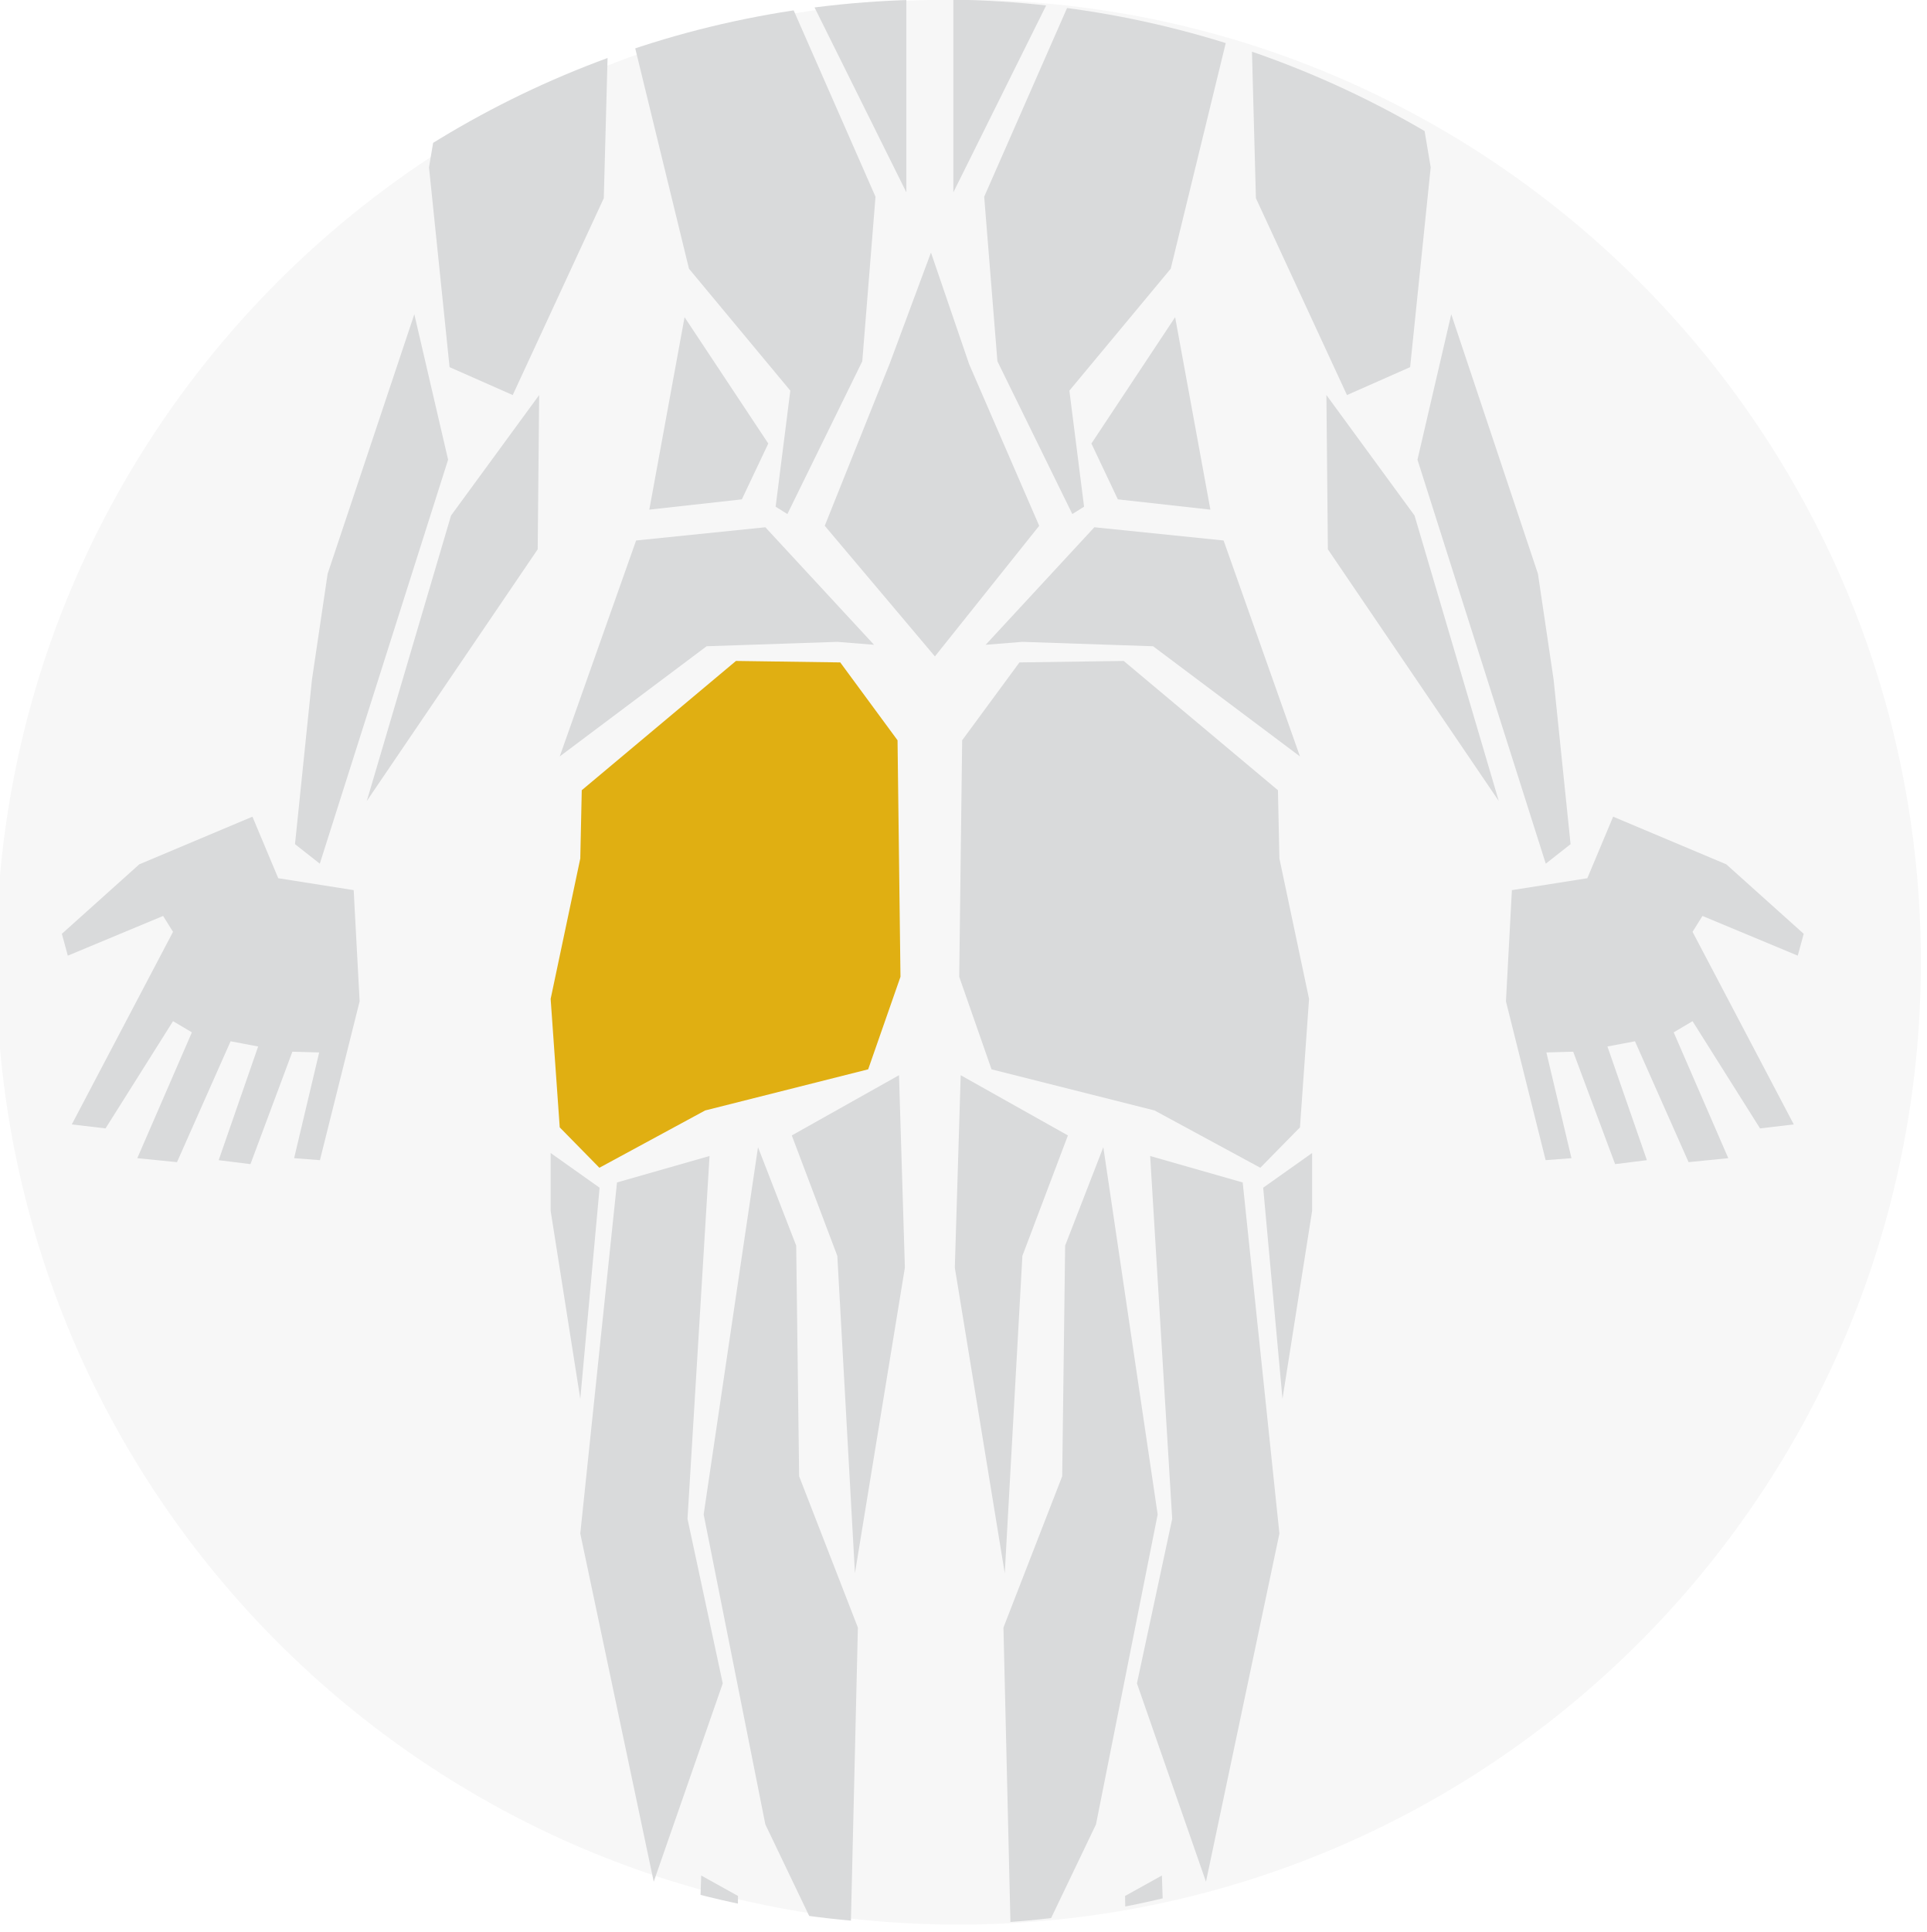
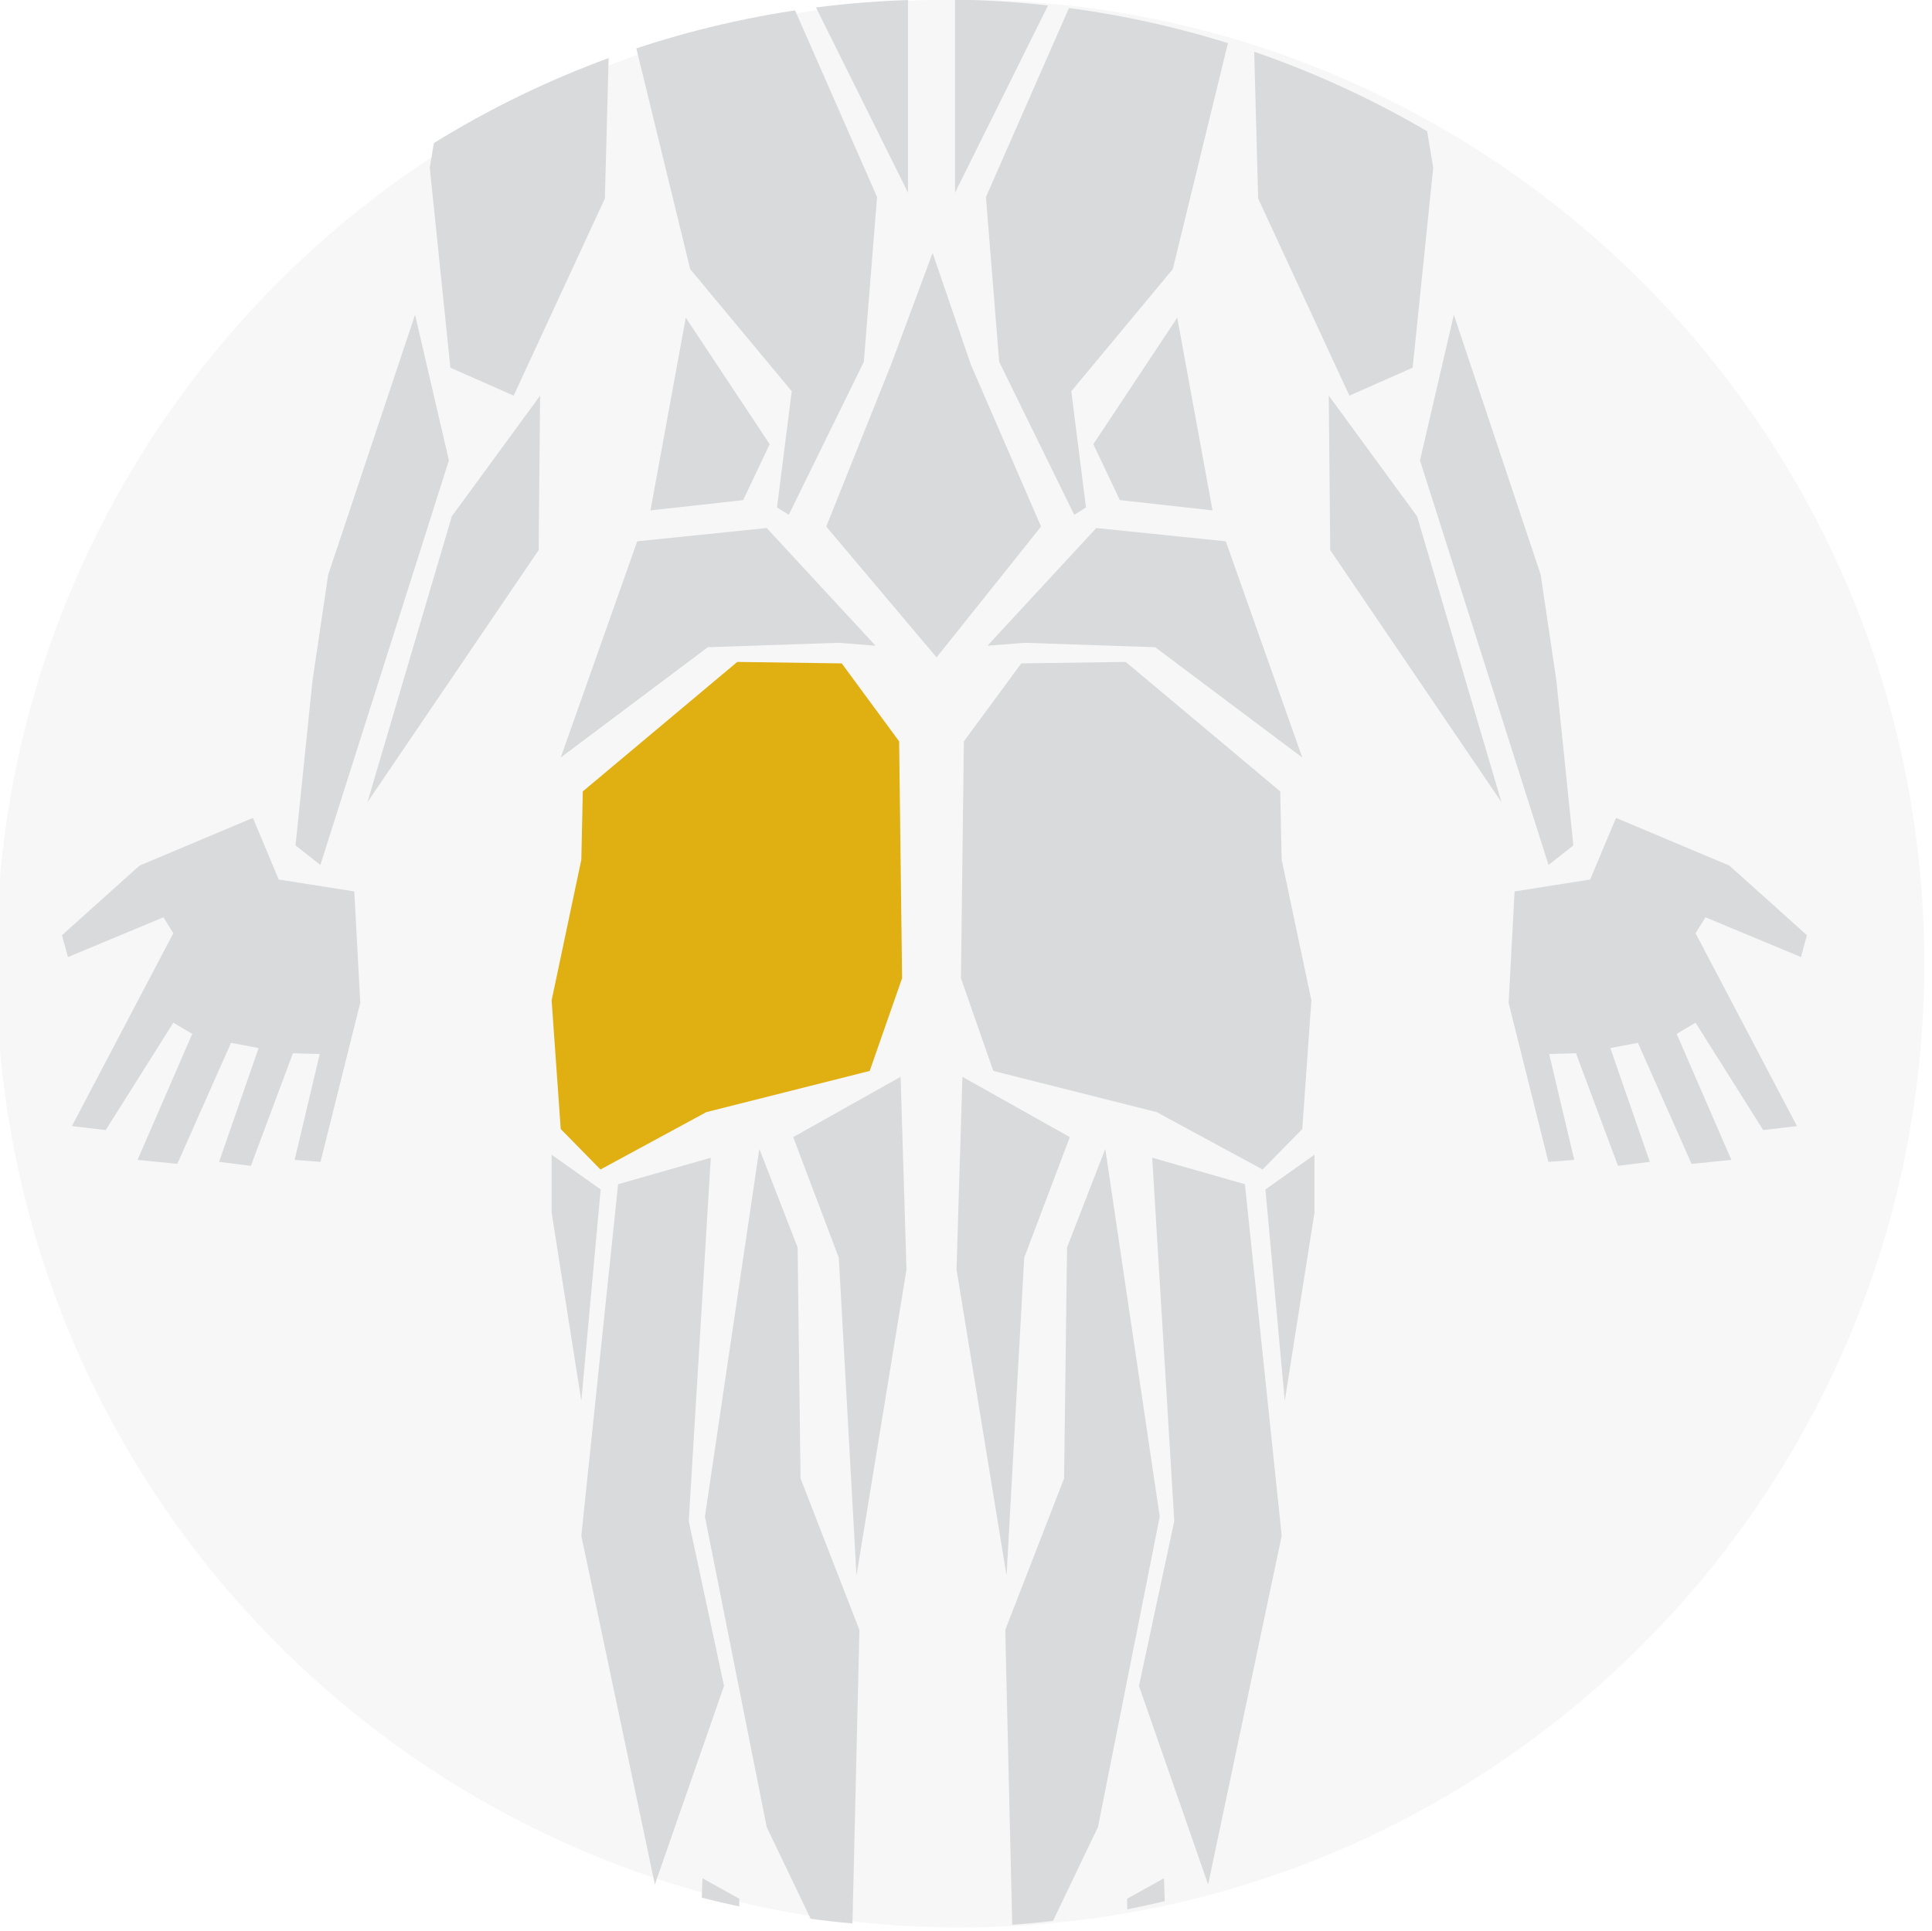
- <svg xmlns="http://www.w3.org/2000/svg" xmlns:xlink="http://www.w3.org/1999/xlink" version="1.1" x="0px" y="0px" viewBox="0 0 875.427 877.828" style="enable-background:new 0 0 875.427 877.828;" xml:space="preserve">
-   <g id="Back_Left_Glutes">
-     <circle style="fill:#F7F7F7;" cx="435.6" cy="437.124" r="437.339" />
-     <g>
-       <defs>
-         <circle id="SVGID_1_" cx="426.574" cy="437.124" r="437.339" />
-       </defs>
-       <clipPath id="SVGID_2_">
-         <use xlink:href="#SVGID_1_" style="overflow:visible;" />
-       </clipPath>
-       <g style="clip-path:url(#SVGID_2_);">
-         <polygon style="fill:#D9DADB;" points="383.855,-294.403 377.848,-231.661 298.419,-194.283 381.853,-184.271 418.563,-212.304      411.221,-316.429    " />
-         <polygon style="fill:#D9DADB;" points="259.706,-52.78 277.728,-34.091 274.391,90.058 233.008,179.498 204.307,166.816      194.962,76.041 210.981,-19.407    " />
-         <polygon style="fill:#D9DADB;" points="287.74,-28.084 286.405,12.632 313.104,122.096 359.159,177.496 352.484,230.226      357.824,233.563 391.865,164.146 397.872,89.39 354.486,-9.395 312.436,-11.397 291.077,-28.751    " />
-         <polygon style="fill:#D9DADB;" points="245.022,179.498 244.355,249.582 166.692,363.941 204.974,234.23    " />
-         <polygon style="fill:#D9DADB;" points="188.287,142.787 203.639,208.867 145.333,392.42 134.063,383.559 141.773,308.764      148.893,260.706    " />
-         <polygon style="fill:#D9DADB;" points="510.08,-378.503 508.745,-451.257 474.037,-492.64 424.644,-501.985 372.582,-492.64      337.874,-451.257 336.539,-378.503 318.517,-373.164 325.192,-335.118 339.876,-326.441 357.898,-328.443 373.917,-292.4      395.276,-320.434 424.645,-329.138 451.343,-320.434 472.702,-292.4 488.721,-328.443 506.743,-326.441 521.427,-335.118      528.102,-373.164    " />
-         <polygon style="fill:#D9DADB;" points="461.282,-294.403 467.289,-231.661 546.717,-194.283 463.284,-184.271 426.574,-212.304      433.916,-316.429    " />
-         <g>
-           <polygon style="fill:#D9DADB;" points="320.446,-153.567 315.106,-137.548 290.41,-126.201 277.728,-81.481 219.658,-33.424       218.991,-128.871 253.699,-182.268 282.4,-188.943     " />
-           <polygon style="fill:#D9DADB;" points="305.094,-180.266 338.467,-151.565 362.496,-12.065 411.889,87.388 411.889,-143.555       374.51,-171.589     " />
-           <polygon style="fill:#D9DADB;" points="331.793,-136.213 353.819,-22.077 305.094,-26.081 273.723,-63.459 293.08,-84.151       297.752,-112.184     " />
-           <polygon style="fill:#D9DADB;" points="524.691,-153.567 530.031,-137.548 554.727,-126.201 567.409,-81.481 625.478,-33.424       626.146,-128.871 591.438,-182.268 562.737,-188.943     " />
-           <polygon style="fill:#D9DADB;" points="540.043,-180.266 506.669,-151.565 482.641,-12.065 433.248,87.388 433.248,-143.555       470.626,-171.589     " />
-           <polygon style="fill:#D9DADB;" points="513.344,-136.213 491.318,-22.077 540.043,-26.081 571.414,-63.459 552.057,-84.151       547.385,-112.184     " />
-         </g>
-         <polygon style="fill:#D9DADB;" points="585.43,-52.78 567.409,-34.091 570.746,90.058 612.129,179.498 640.83,166.816      650.175,76.041 634.155,-19.407    " />
-         <polygon style="fill:#D9DADB;" points="557.397,-28.084 558.732,12.632 532.033,122.096 485.978,177.496 492.653,230.226      487.313,233.563 453.272,164.146 447.265,89.39 490.65,-9.395 532.701,-11.397 554.06,-28.751    " />
-         <polygon style="fill:#D9DADB;" points="114.718,371.066 126.446,399.032 160.727,404.445 163.433,454.964 145.391,527.134      133.663,526.232 145.052,478.194 132.874,477.855 113.816,528.938 99.382,527.134 117.312,475.487 104.795,473.119      80.437,528.036 62.395,526.232 87.203,469.06 78.633,463.985 47.961,512.7 32.625,510.896 78.633,423.39 74.123,416.173      30.821,434.215 28.114,424.292 63.297,392.717    " />
-         <polygon style="fill:#D9DADB;" points="733.089,371.066 721.361,399.032 687.08,404.445 684.374,454.964 702.416,527.134      714.144,526.232 702.755,478.194 714.933,477.855 733.991,528.938 748.425,527.134 730.495,475.487 743.012,473.119      767.369,528.036 785.412,526.232 760.603,469.06 769.174,463.985 799.846,512.7 815.182,510.896 769.174,423.39 773.684,416.173      816.986,434.215 819.693,424.292 784.51,392.717    " />
-         <polygon style="fill:#D9DADB;" points="602.785,179.498 603.452,249.582 681.115,363.941 642.833,234.23    " />
-         <polygon style="fill:#D9DADB;" points="659.519,142.787 644.168,208.867 702.474,392.42 713.744,383.559 706.034,308.764      698.914,260.706    " />
-         <polygon style="fill:#D9DADB;" points="515.128,1382.646 498.608,1396.688 501.086,1418.99 534.652,1375.658 530.289,1370.517         " />
-         <polygon style="fill:#D9DADB;" points="529.632,1368.121 508.068,1360.898 500.566,1376.985 496.667,1392.552 498.032,1394.326         " />
-         <polygon style="fill:#D9DADB;" points="474.693,1392.95 474.693,1390.368 473.06,1382.969 463.092,1390.957 461.528,1400.287      462.682,1411.169    " />
-         <polygon style="fill:#D9DADB;" points="331.121,1381.893 347.641,1395.935 345.163,1418.238 311.597,1374.905 315.961,1369.765         " />
-         <polygon style="fill:#D9DADB;" points="316.617,1367.369 338.181,1360.146 345.683,1376.233 349.582,1391.799 348.217,1393.574         " />
-         <polygon style="fill:#D9DADB;" points="371.556,1392.198 371.556,1389.616 373.189,1382.216 383.157,1390.204 384.721,1399.534      383.567,1410.417    " />
-       </g>
-       <polygon style="clip-path:url(#SVGID_2_);fill:#D9DADB;" points="311.101,144.122 349.147,201.525 337.132,226.888     295.082,231.56   " />
-       <polygon style="clip-path:url(#SVGID_2_);fill:#D9DADB;" points="347.812,239.57 397.204,292.967 380.518,291.632     321.113,293.635 254.367,343.695 289.075,245.577   " />
-       <polygon style="clip-path:url(#SVGID_2_);fill:#D9DADB;" points="534.036,144.122 495.99,201.525 508.004,226.888 550.055,231.56       " />
-       <polygon style="clip-path:url(#SVGID_2_);fill:#D9DADB;" points="440.428,165.481 423.074,114.754 404.385,165.036     374.808,238.903 424.868,298.252 472.258,238.903   " />
-       <polygon style="clip-path:url(#SVGID_2_);fill:#D9DADB;" points="497.325,239.57 447.932,292.967 464.619,291.632     524.024,293.635 590.77,343.695 556.062,245.577   " />
-       <polygon style="clip-path:url(#SVGID_2_);fill:#E0AF12;" points="272.388,530.585 320.446,504.554 394.534,485.865     409.219,443.815 407.884,336.353 381.853,300.977 334.462,300.309 264.379,359.046 263.711,390.063 250.241,453.857     254.367,512.23   " />
-       <polygon style="clip-path:url(#SVGID_2_);fill:#D9DADB;" points="572.746,530.585 524.689,504.554 450.6,485.865 435.916,443.815     437.251,336.353 463.282,300.977 510.672,300.309 580.756,359.046 581.423,390.063 594.894,453.857 590.768,512.23   " />
-       <polygon style="clip-path:url(#SVGID_2_);fill:#D9DADB;" points="322.448,525.245 312.436,690.11 328.455,764.866     297.084,854.974 263.711,696.784 280.398,537.26   " />
-       <polygon style="clip-path:url(#SVGID_2_);fill:#D9DADB;" points="359.826,515.901 380.518,570.633 388.527,714.806     411.221,575.973 408.551,488.535   " />
-       <polygon style="clip-path:url(#SVGID_2_);fill:#D9DADB;" points="344.474,521.241 319.778,688.107 347.811,828.939     385.857,908.368 389.862,739.502 363.163,670.753 361.828,565.961   " />
-       <polygon style="clip-path:url(#SVGID_2_);fill:#D9DADB;" points="263.711,635.569 272.486,539.647 250.241,523.884     250.241,550.161   " />
-       <polygon style="clip-path:url(#SVGID_2_);fill:#D9DADB;" points="522.689,525.245 532.701,690.11 516.681,764.866     548.052,854.974 581.426,696.784 564.739,537.26   " />
-       <polygon style="clip-path:url(#SVGID_2_);fill:#D9DADB;" points="501.404,521.241 526.1,688.107 498.067,828.939 460.021,908.368     456.016,739.502 482.715,670.753 484.05,565.961   " />
-       <polygon style="clip-path:url(#SVGID_2_);fill:#D9DADB;" points="485.311,515.901 464.619,570.633 456.61,714.806     433.916,575.973 436.586,488.535   " />
-       <polygon style="clip-path:url(#SVGID_2_);fill:#D9DADB;" points="582.823,635.569 574.048,539.647 596.294,523.884     596.294,550.161   " />
-       <polygon style="clip-path:url(#SVGID_2_);fill:#D9DADB;" points="349.486,1419.43 383.155,1417.239 367.988,1393.276     377.166,1345.75 357.143,1352.202 340.172,1350.503 353.125,1396.301   " />
-       <polygon style="clip-path:url(#SVGID_2_);fill:#D9DADB;" points="496.351,1419.43 462.682,1417.239 477.848,1393.276     468.671,1345.75 488.693,1352.202 505.665,1350.503 492.711,1396.301   " />
-       <polygon style="clip-path:url(#SVGID_2_);fill:#D9DADB;" points="347.159,874.463 351.496,1098.108 389.906,1141.474     408.491,1113.596 409.73,1053.503 393.003,963.673   " />
-       <polygon style="clip-path:url(#SVGID_2_);fill:#D9DADB;" points="335.388,861.453 332.91,1044.21 343.442,1113.596     325.476,1128.464 293.881,1064.035 301.935,939.512 317.422,888.712 318.661,852.161   " />
-       <polygon style="clip-path:url(#SVGID_2_);fill:#D9DADB;" points="348.398,1121.649 330.432,1137.757 357.691,1267.235     359.53,1345.75 377.611,1340.633 379.374,1268.474 392.384,1176.786 388.667,1155.723   " />
-       <polygon style="clip-path:url(#SVGID_2_);fill:#D9DADB;" points="334.149,1212.099 350.876,1295.114 351.779,1313.553     355.141,1346.862 340.172,1345.75 331.926,1313.878 326.096,1279.626 326.096,1202.186   " />
-       <polygon style="clip-path:url(#SVGID_2_);fill:#D9DADB;" points="499.522,874.463 495.185,1098.108 456.775,1141.474     438.19,1113.596 436.951,1053.503 453.678,963.673   " />
-       <polygon style="clip-path:url(#SVGID_2_);fill:#D9DADB;" points="511.293,861.453 513.771,1044.21 503.239,1113.596     521.205,1128.464 552.8,1064.035 544.747,939.512 529.259,888.712 528.02,852.161   " />
-       <polygon style="clip-path:url(#SVGID_2_);fill:#D9DADB;" points="497.439,1121.649 515.405,1137.757 488.146,1267.235     486.307,1345.75 468.226,1340.633 466.463,1268.474 453.453,1176.786 457.17,1155.723   " />
-       <polygon style="clip-path:url(#SVGID_2_);fill:#D9DADB;" points="511.688,1212.099 494.961,1295.114 494.058,1313.553     490.696,1346.862 505.665,1345.75 513.911,1313.878 519.741,1279.626 519.741,1202.186   " />
+ <svg xmlns="http://www.w3.org/2000/svg" viewBox="0 0 876.43 875.76">
+   <defs>
+     <style>.cls-1{fill:none;}.cls-2{clip-path:url(#clip-path);}.cls-3{fill:#d9dadb;}.cls-4{fill:#f7f7f7;}.cls-5{clip-path:url(#clip-path-2);}.cls-6{fill:#e0af12;}</style>
+     <clipPath id="clip-path">
+       <circle class="cls-1" cx="873.67" cy="1370.12" r="437.34" />
+     </clipPath>
+     <clipPath id="clip-path-2">
+       <circle class="cls-1" cx="426.57" cy="437.12" r="437.34" />
+     </clipPath>
+   </defs>
+   <g id="Back_Left_Glutes" data-name="Back Left Glutes">
+     <g class="cls-2">
+       <polygon class="cls-3" points="830.95 638.59 824.95 701.33 745.52 738.71 828.95 748.72 865.66 720.69 858.32 616.57 830.95 638.59" />
+       <polygon class="cls-3" points="957.18 554.49 955.84 481.74 921.13 440.35 871.74 431.01 819.68 440.35 784.97 481.74 783.64 554.49 765.62 559.83 772.29 597.88 786.97 606.55 805 604.55 821.01 640.59 842.37 612.56 871.74 603.86 898.44 612.56 919.8 640.59 935.82 604.55 953.84 606.55 968.52 597.88 975.2 559.83 957.18 554.49" />
+       <polygon class="cls-3" points="908.38 638.59 914.39 701.33 993.82 738.71 910.38 748.72 873.67 720.69 881.01 616.57 908.38 638.59" />
+       <polygon class="cls-3" points="767.54 779.43 762.2 795.45 737.51 806.79 724.83 851.51 666.76 899.57 666.09 804.12 700.8 750.73 729.5 744.05 767.54 779.43" />
+       <polygon class="cls-3" points="752.19 752.73 785.57 781.43 809.59 920.93 858.99 1020.38 858.99 789.44 821.61 761.4 752.19 752.73" />
+       <polygon class="cls-3" points="778.89 796.78 800.92 910.92 752.19 906.91 720.82 869.53 740.18 848.84 744.85 820.81 778.89 796.78" />
+     </g>
+     <circle class="cls-4" cx="435.6" cy="437.12" r="437.34" />
+     <g class="cls-5">
+       <polygon class="cls-3" points="259.71 -52.78 277.73 -34.09 274.39 90.06 233.01 179.5 204.31 166.82 194.96 76.04 210.98 -19.41 259.71 -52.78" />
+       <polygon class="cls-3" points="287.74 -28.08 286.4 12.63 313.1 122.1 359.16 177.5 352.48 230.23 357.82 233.56 391.87 164.15 397.87 89.39 354.49 -9.39 312.44 -11.4 291.08 -28.75 287.74 -28.08" />
+       <polygon class="cls-3" points="245.02 179.5 244.35 249.58 166.69 363.94 204.97 234.23 245.02 179.5" />
+       <polygon class="cls-3" points="188.29 142.79 203.64 208.87 145.33 392.42 134.06 383.56 141.77 308.76 148.89 260.71 188.29 142.79" />
+       <polygon class="cls-3" points="305.09 -180.27 338.47 -151.56 362.5 -12.06 411.89 87.39 411.89 -143.56 374.51 -171.59 305.09 -180.27" />
+       <polygon class="cls-3" points="540.04 -180.27 506.67 -151.56 482.64 -12.06 433.25 87.39 433.25 -143.56 470.63 -171.59 540.04 -180.27" />
+       <polygon class="cls-3" points="585.43 -52.78 567.41 -34.09 570.75 90.06 612.13 179.5 640.83 166.82 650.17 76.04 634.15 -19.41 585.43 -52.78" />
+       <polygon class="cls-3" points="557.4 -28.08 558.73 12.63 532.03 122.1 485.98 177.5 492.65 230.23 487.31 233.56 453.27 164.15 447.26 89.39 490.65 -9.39 532.7 -11.4 554.06 -28.75 557.4 -28.08" />
+       <polygon class="cls-3" points="114.72 371.07 126.45 399.03 160.73 404.44 163.43 454.96 145.39 527.13 133.66 526.23 145.05 478.19 132.87 477.86 113.82 528.94 99.38 527.13 117.31 475.49 104.8 473.12 80.44 528.04 62.4 526.23 87.2 469.06 78.63 463.99 47.96 512.7 32.63 510.9 78.63 423.39 74.12 416.17 30.82 434.21 28.11 424.29 63.3 392.72 114.72 371.07" />
+       <polygon class="cls-3" points="733.09 371.07 721.36 399.03 687.08 404.44 684.37 454.96 702.42 527.13 714.14 526.23 702.75 478.19 714.93 477.86 733.99 528.94 748.42 527.13 730.5 475.49 743.01 473.12 767.37 528.04 785.41 526.23 760.6 469.06 769.17 463.99 799.85 512.7 815.18 510.9 769.17 423.39 773.68 416.17 816.99 434.21 819.69 424.29 784.51 392.72 733.09 371.07" />
+       <polygon class="cls-3" points="602.78 179.5 603.45 249.58 681.12 363.94 642.83 234.23 602.78 179.5" />
+       <polygon class="cls-3" points="659.52 142.79 644.17 208.87 702.47 392.42 713.74 383.56 706.03 308.76 698.91 260.71 659.52 142.79" />
+       <polygon class="cls-3" points="311.1 144.12 349.15 201.53 337.13 226.89 295.08 231.56 311.1 144.12" />
+       <polygon class="cls-3" points="347.81 239.57 397.2 292.97 380.52 291.63 321.11 293.63 254.37 343.69 289.07 245.58 347.81 239.57" />
+       <polygon class="cls-3" points="534.04 144.12 495.99 201.53 508 226.89 550.05 231.56 534.04 144.12" />
+       <polygon class="cls-3" points="440.43 165.48 423.07 114.75 404.38 165.04 374.81 238.9 424.87 298.25 472.26 238.9 440.43 165.48" />
+       <polygon class="cls-3" points="497.32 239.57 447.93 292.97 464.62 291.63 524.02 293.63 590.77 343.69 556.06 245.58 497.32 239.57" />
+       <polygon class="cls-6" points="272.39 530.59 320.45 504.55 394.53 485.87 409.22 443.81 407.88 336.35 381.85 300.98 334.46 300.31 264.38 359.05 263.71 390.06 250.24 453.86 254.37 512.23 272.39 530.59" />
+       <polygon class="cls-3" points="572.75 530.59 524.69 504.55 450.6 485.87 435.92 443.81 437.25 336.35 463.28 300.98 510.67 300.31 580.76 359.05 581.42 390.06 594.89 453.86 590.77 512.23 572.75 530.59" />
+       <polygon class="cls-3" points="322.45 525.25 312.44 690.11 328.45 764.87 297.08 854.97 263.71 696.78 280.4 537.26 322.45 525.25" />
+       <polygon class="cls-3" points="359.83 515.9 380.52 570.63 388.53 714.81 411.22 575.97 408.55 488.54 359.83 515.9" />
+       <polygon class="cls-3" points="344.47 521.24 319.78 688.11 347.81 828.94 385.86 908.37 389.86 739.5 363.16 670.75 361.83 565.96 344.47 521.24" />
+       <polygon class="cls-3" points="263.71 635.57 272.49 539.65 250.24 523.88 250.24 550.16 263.71 635.57" />
+       <polygon class="cls-3" points="522.69 525.25 532.7 690.11 516.68 764.87 548.05 854.97 581.43 696.78 564.74 537.26 522.69 525.25" />
+       <polygon class="cls-3" points="501.4 521.24 526.1 688.11 498.07 828.94 460.02 908.37 456.02 739.5 482.71 670.75 484.05 565.96 501.4 521.24" />
+       <polygon class="cls-3" points="485.31 515.9 464.62 570.63 456.61 714.81 433.92 575.97 436.59 488.54 485.31 515.9" />
+       <polygon class="cls-3" points="582.82 635.57 574.05 539.65 596.29 523.88 596.29 550.16 582.82 635.57" />
+       <polygon class="cls-3" points="347.16 874.46 351.5 1098.11 389.91 1141.47 408.49 1113.6 409.73 1053.5 393 963.67 347.16 874.46" />
+       <polygon class="cls-3" points="335.39 861.45 332.91 1044.21 343.44 1113.6 325.48 1128.46 293.88 1064.04 301.94 939.51 317.42 888.71 318.66 852.16 335.39 861.45" />
+       <polygon class="cls-3" points="499.52 874.46 495.19 1098.11 456.77 1141.47 438.19 1113.6 436.95 1053.5 453.68 963.67 499.52 874.46" />
+       <polygon class="cls-3" points="511.29 861.45 513.77 1044.21 503.24 1113.6 521.21 1128.46 552.8 1064.04 544.75 939.51 529.26 888.71 528.02 852.16 511.29 861.45" />
    </g>
  </g>
-   <g id="Layer_1">
- </g>
</svg>
